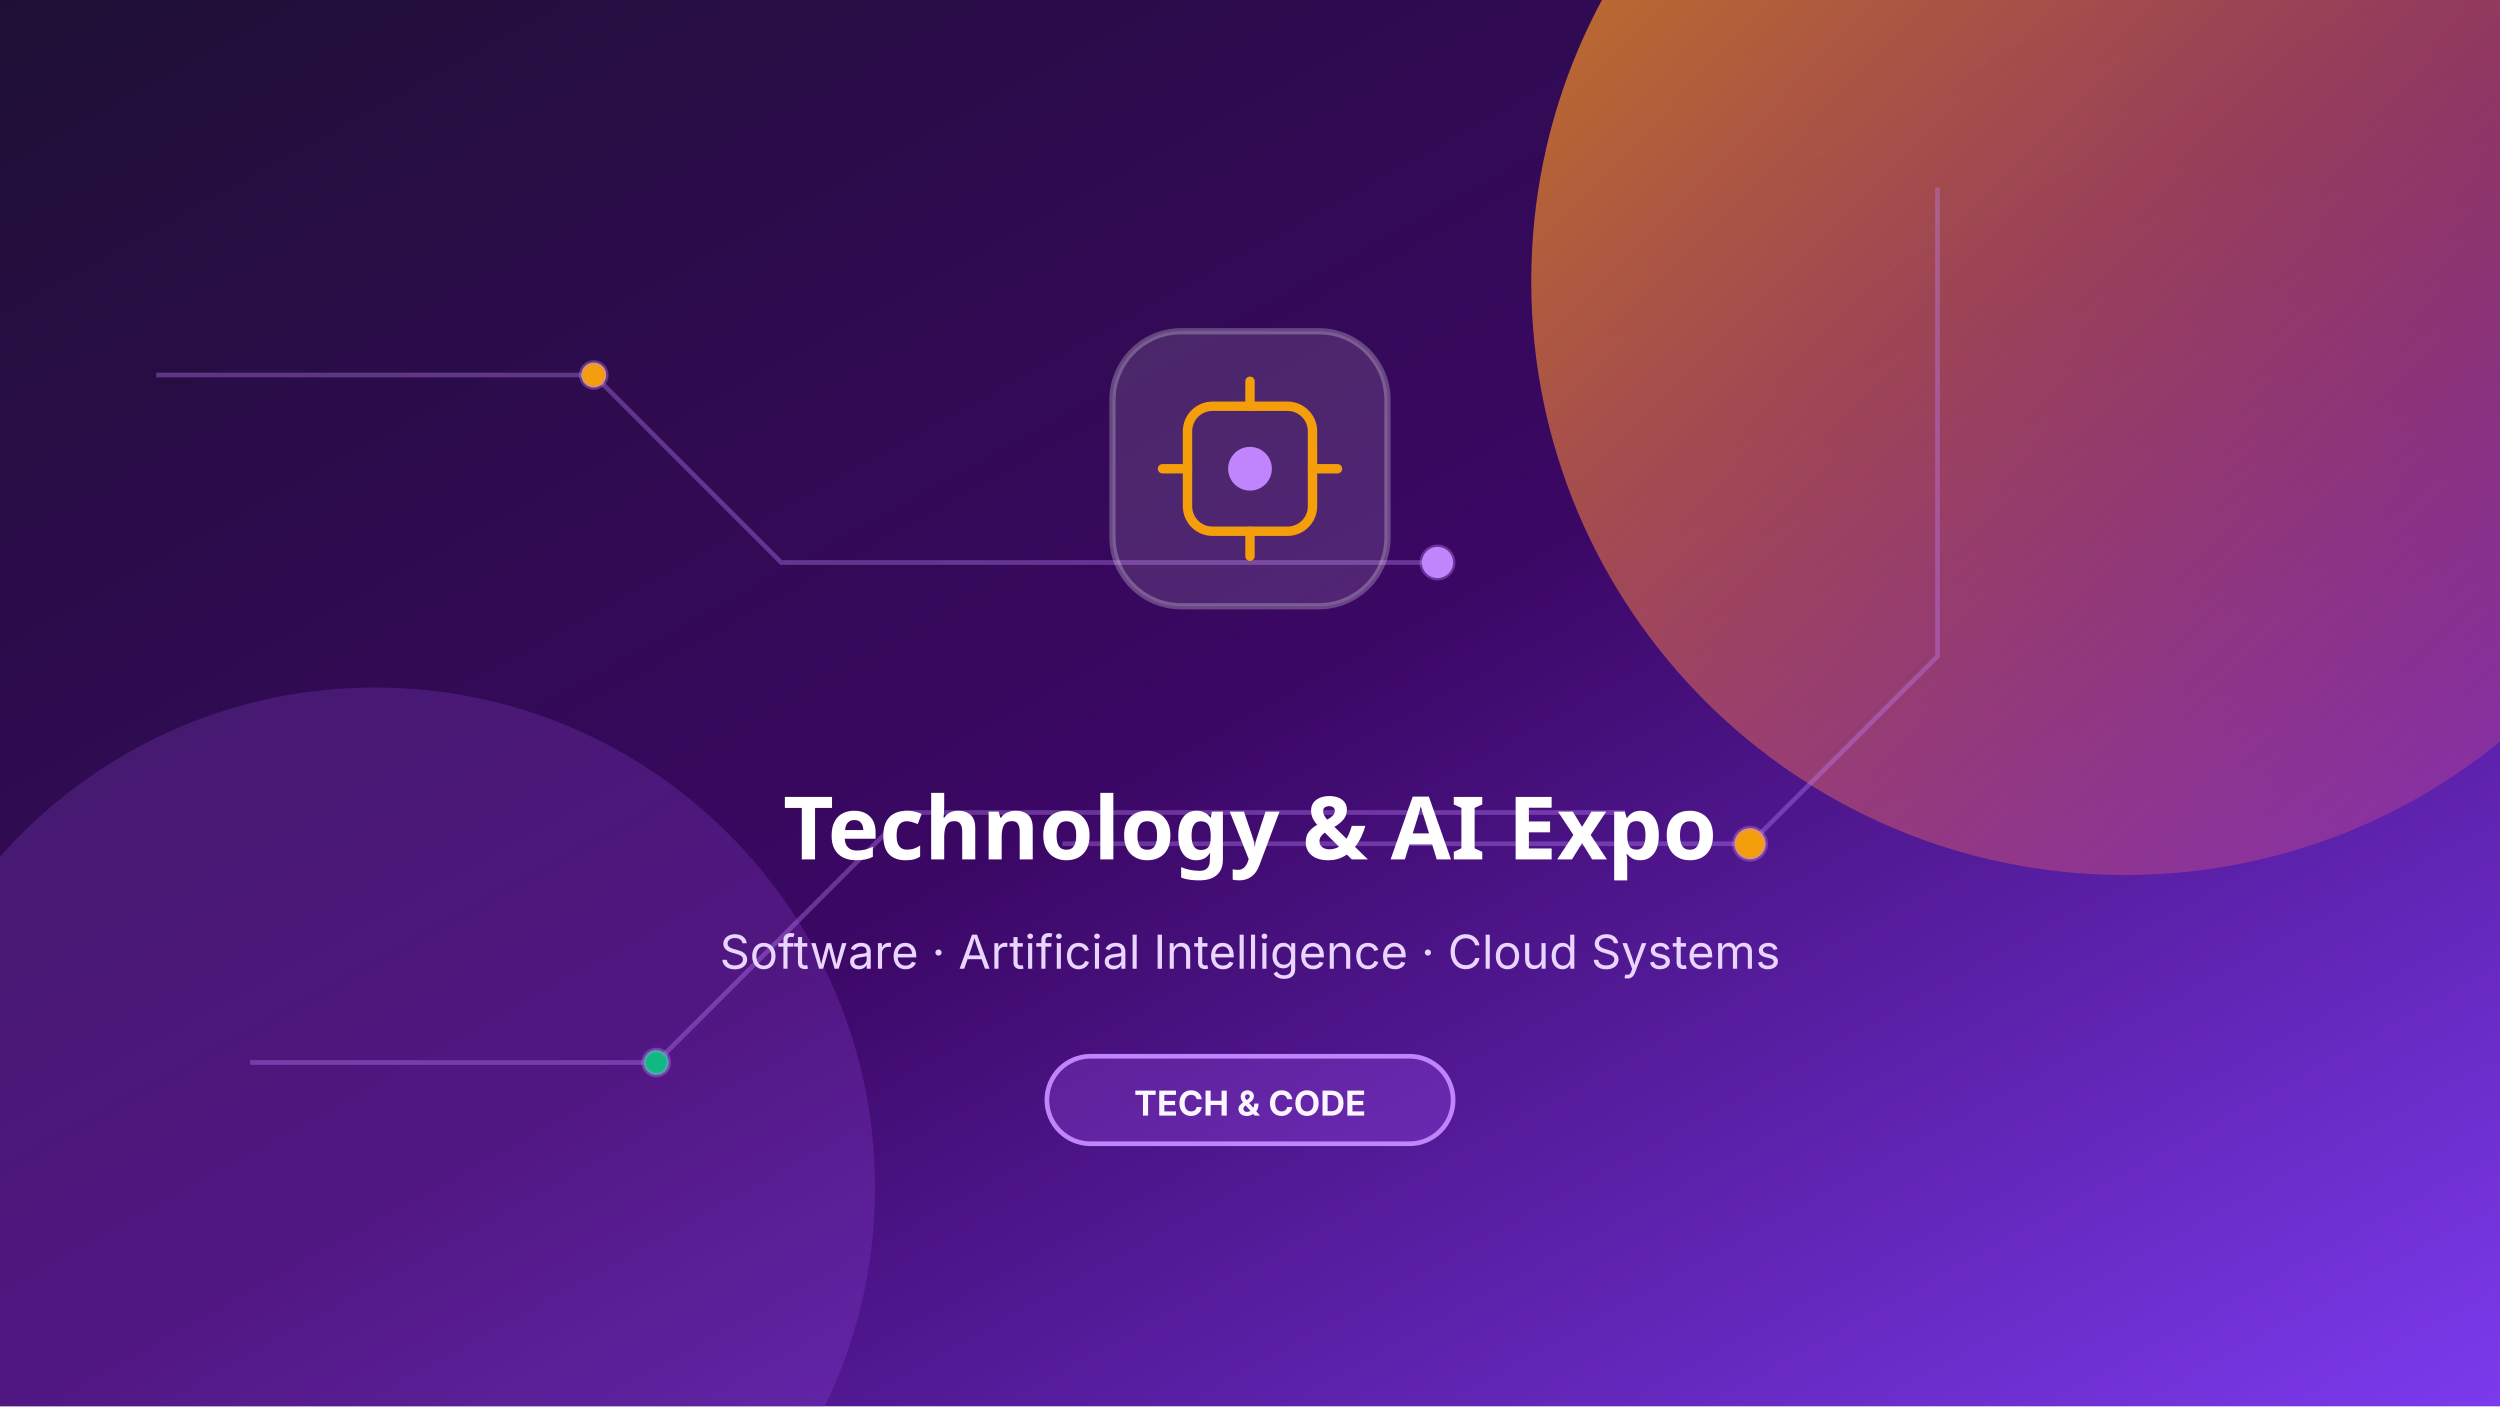
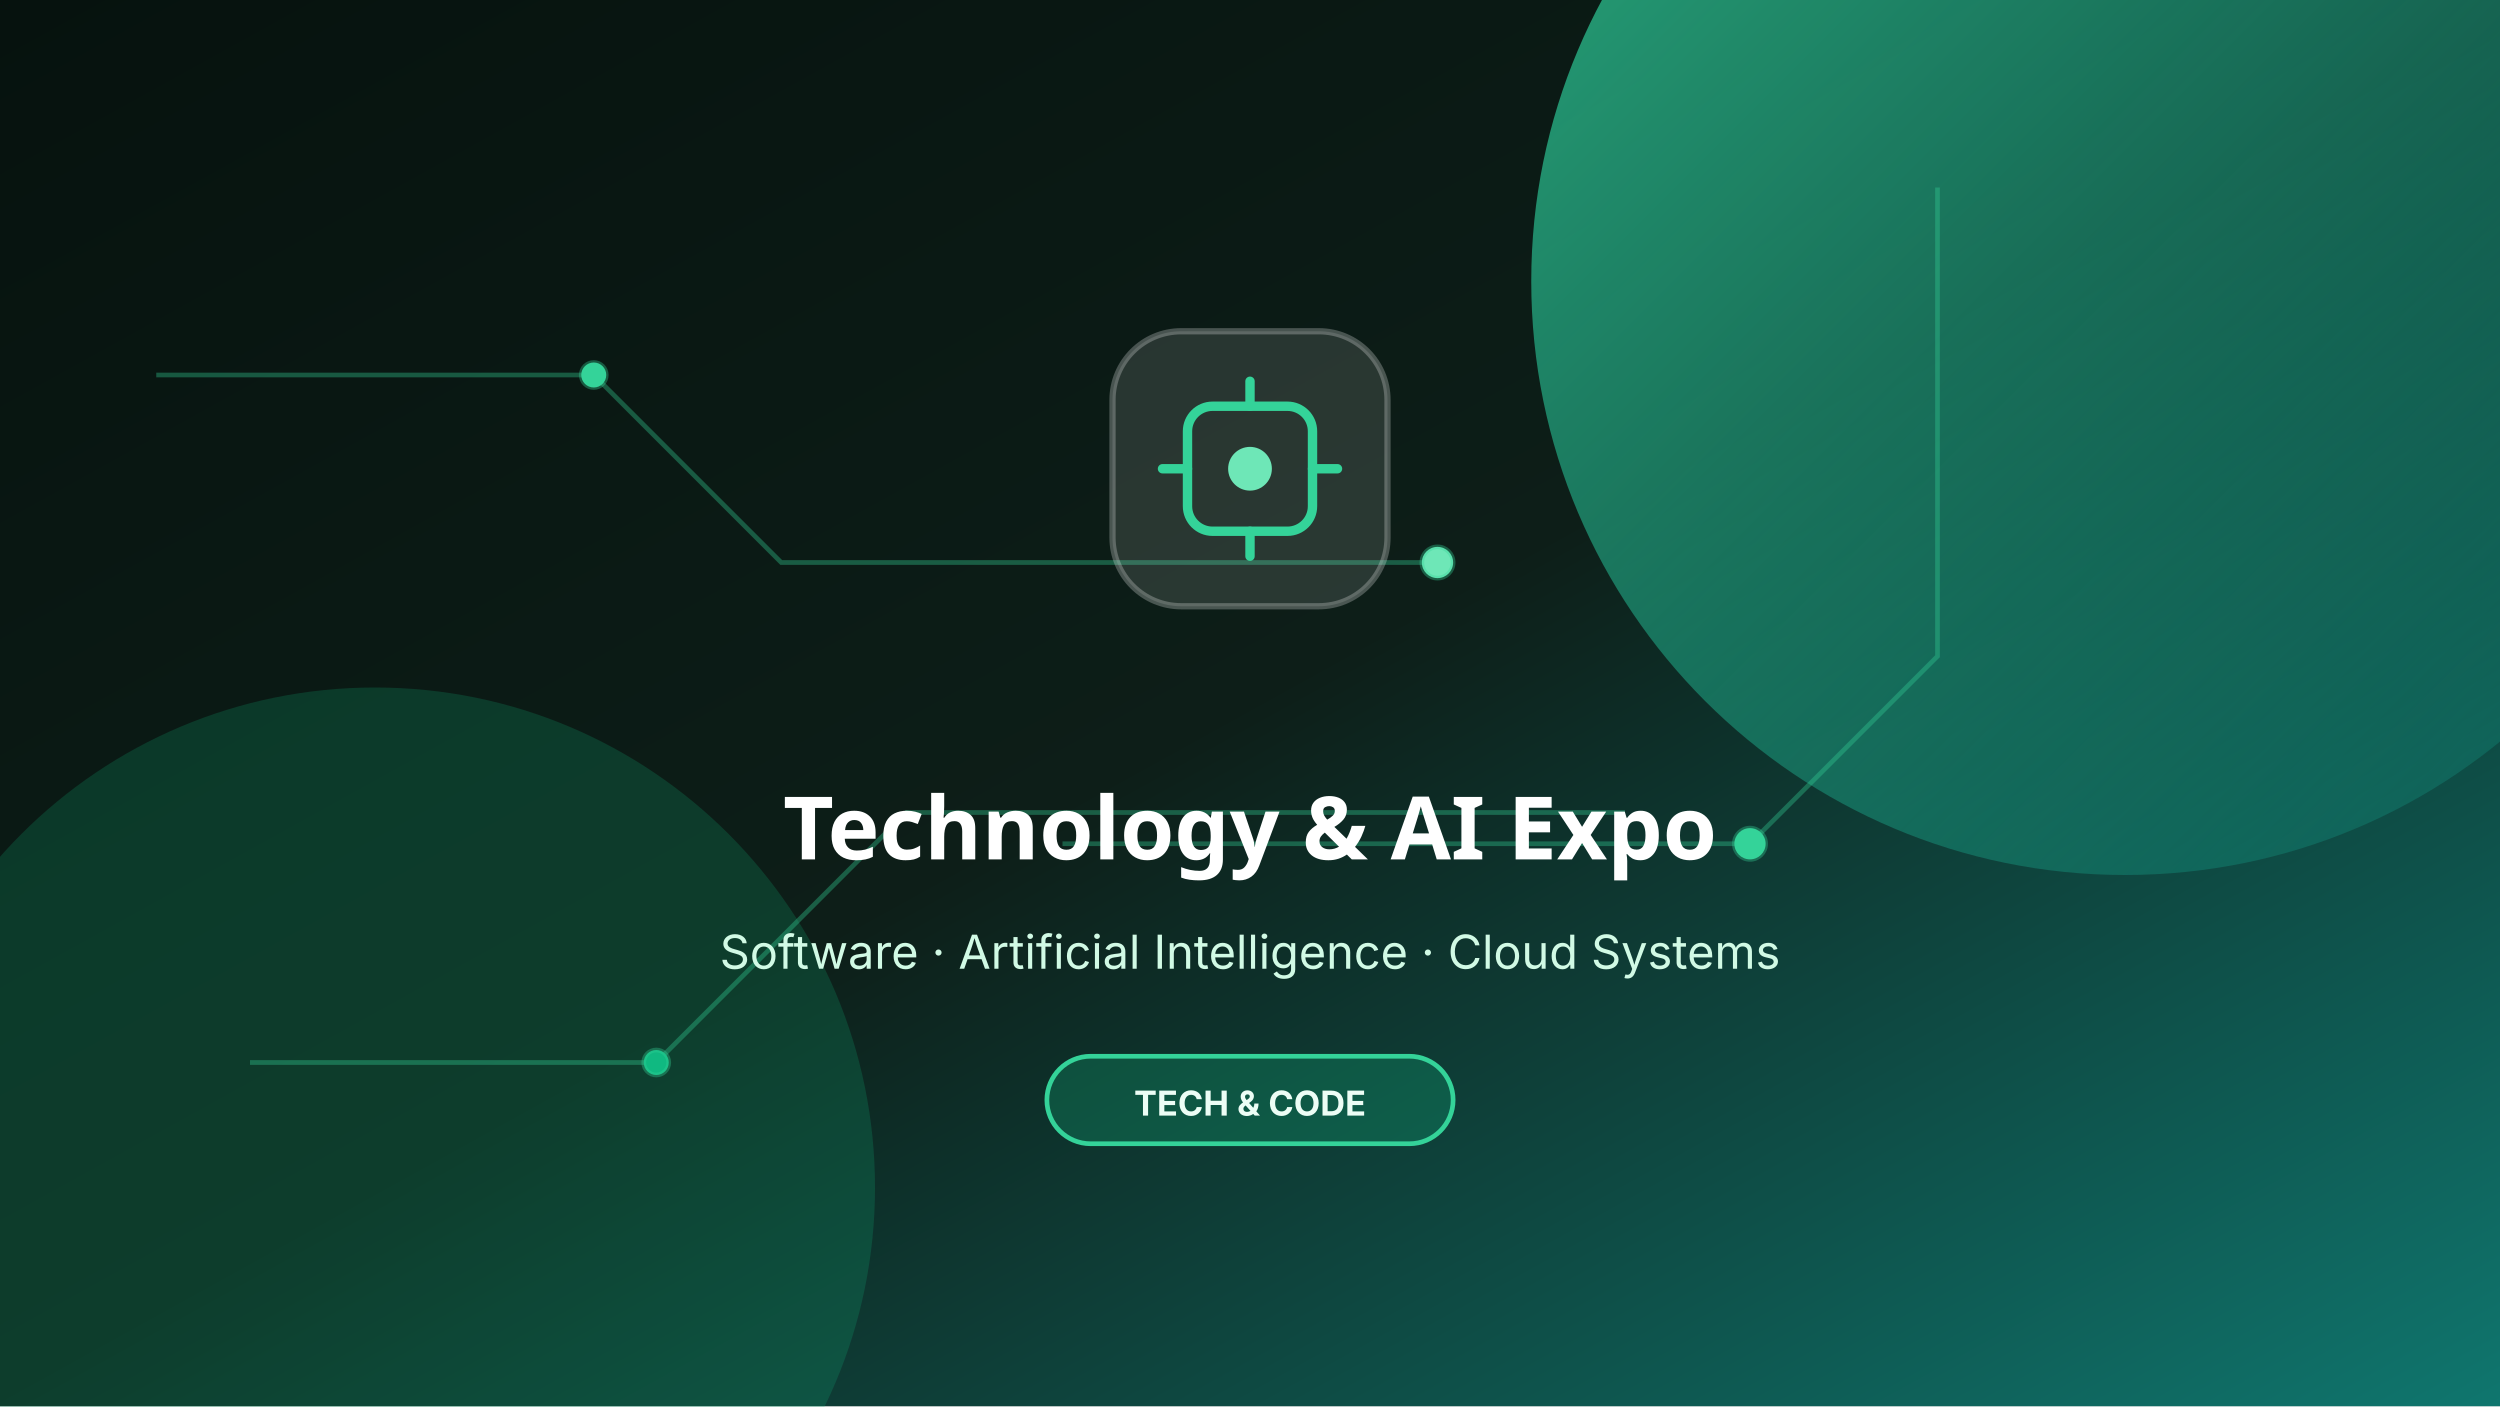
<svg xmlns="http://www.w3.org/2000/svg" viewBox="0 0 800 450" width="100%" height="100%">
  <defs>
-     <linearGradient id="techPurple" x1="0%" y1="0%" x2="100%" y2="100%">
-       <stop offset="0%" stop-color="#1e1035" />
-       <stop offset="50%" stop-color="#3b0764" />
-       <stop offset="100%" stop-color="#7c3aed" />
+     <linearGradient id="techEmerald" x1="0%" y1="0%" x2="100%" y2="100%">
+       <stop offset="0%" stop-color="#06120E" />
+       <stop offset="50%" stop-color="#0D1E18" />
+       <stop offset="100%" stop-color="#0F766E" />
    </linearGradient>
-     <linearGradient id="amberGlow" x1="0%" y1="0%" x2="100%" y2="100%">
-       <stop offset="0%" stop-color="#f59e0b" stop-opacity="0.8" />
-       <stop offset="100%" stop-color="#ec4899" stop-opacity="0.2" />
+     <linearGradient id="mintGlow" x1="0%" y1="0%" x2="100%" y2="100%">
+       <stop offset="0%" stop-color="#34D399" stop-opacity="0.8" />
+       <stop offset="100%" stop-color="#0D9488" stop-opacity="0.2" />
    </linearGradient>
  </defs>
-   <rect width="800" height="450" fill="url(#techPurple)" />
-   <circle cx="680" cy="90" r="190" fill="url(#amberGlow)" />
-   <circle cx="120" cy="380" r="160" fill="#a855f7" fill-opacity="0.2" />
-   <g stroke="#c084fc" stroke-width="1.5" stroke-opacity="0.35" fill="none">
+   <rect width="800" height="450" fill="url(#techEmerald)" />
+   <circle cx="680" cy="90" r="190" fill="url(#mintGlow)" />
+   <circle cx="120" cy="380" r="160" fill="#10B981" fill-opacity="0.2" />
+   <g stroke="#34D399" stroke-width="1.5" stroke-opacity="0.35" fill="none">
    <path d="M 50 120 L 190 120 L 250 180 L 460 180" />
    <path d="M 80 340 L 210 340 L 290 260 L 520 260" />
    <path d="M 620 60 L 620 210 L 560 270 L 340 270" />
-     <circle cx="190" cy="120" r="4" fill="#f59e0b" />
-     <circle cx="460" cy="180" r="5" fill="#c084fc" />
-     <circle cx="210" cy="340" r="4" fill="#10b981" />
-     <circle cx="560" cy="270" r="5" fill="#f59e0b" />
+     <circle cx="190" cy="120" r="4" fill="#34D399" />
+     <circle cx="460" cy="180" r="5" fill="#6EE7B7" />
+     <circle cx="210" cy="340" r="4" fill="#10B981" />
+     <circle cx="560" cy="270" r="5" fill="#34D399" />
  </g>
  <g transform="translate(400, 150)">
    <rect x="-44" y="-44" width="88" height="88" rx="22" fill="rgba(255,255,255,0.12)" stroke="rgba(255,255,255,0.25)" stroke-width="2" />
-     <rect x="-20" y="-20" width="40" height="40" rx="8" fill="none" stroke="#f59e0b" stroke-width="3" />
-     <circle cx="0" cy="0" r="7" fill="#c084fc" />
-     <path d="M 0 -20 L 0 -28 M 0 20 L 0 28 M -20 0 L -28 0 M 20 0 L 28 0" stroke="#f59e0b" stroke-width="3" stroke-linecap="round" />
+     <rect x="-20" y="-20" width="40" height="40" rx="8" fill="none" stroke="#34D399" stroke-width="3" />
+     <circle cx="0" cy="0" r="7" fill="#6EE7B7" />
+     <path d="M 0 -20 L 0 -28 M 0 20 L 0 28 M -20 0 L -28 0 M 20 0 L 28 0" stroke="#34D399" stroke-width="3" stroke-linecap="round" />
  </g>
  <text x="400" y="275" font-family="'Outfit', sans-serif" font-size="28" font-weight="800" fill="#ffffff" text-anchor="middle">Technology &amp; AI Expo</text>
-   <text x="400" y="310" font-family="'Inter', sans-serif" font-size="15" fill="#e9d5ff" text-anchor="middle">Software · Artificial Intelligence · Cloud Systems</text>
-   <rect x="335" y="338" width="130" height="28" rx="14" fill="#a855f7" fill-opacity="0.25" stroke="#c084fc" stroke-width="1.5" />
-   <text x="400" y="357" font-family="'Inter', sans-serif" font-size="11" font-weight="700" fill="#faf5ff" text-anchor="middle">TECH &amp; CODE</text>
+   <text x="400" y="310" font-family="'Inter', sans-serif" font-size="15" fill="#D1FAE5" text-anchor="middle">Software · Artificial Intelligence · Cloud Systems</text>
+   <rect x="335" y="338" width="130" height="28" rx="14" fill="#10B981" fill-opacity="0.25" stroke="#34D399" stroke-width="1.5" />
+   <text x="400" y="357" font-family="'Inter', sans-serif" font-size="11" font-weight="700" fill="#ECFDF5" text-anchor="middle">TECH &amp; CODE</text>
</svg>
